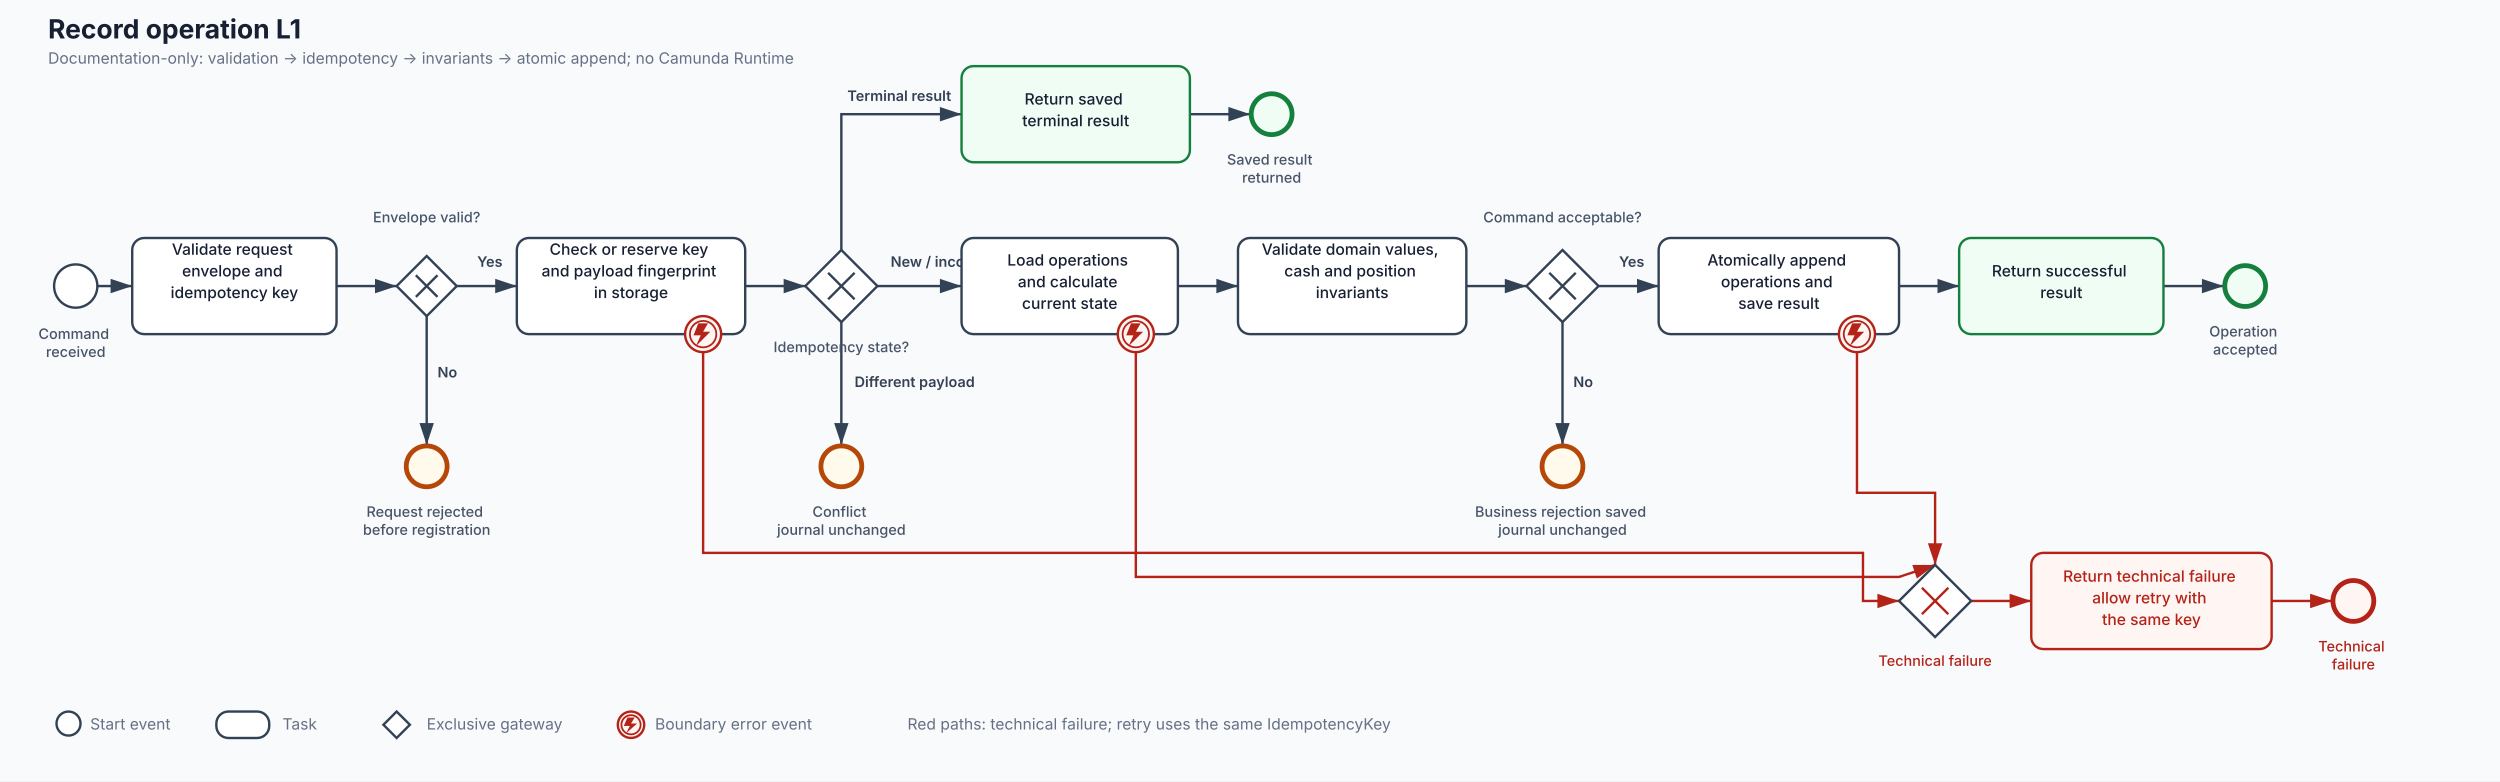
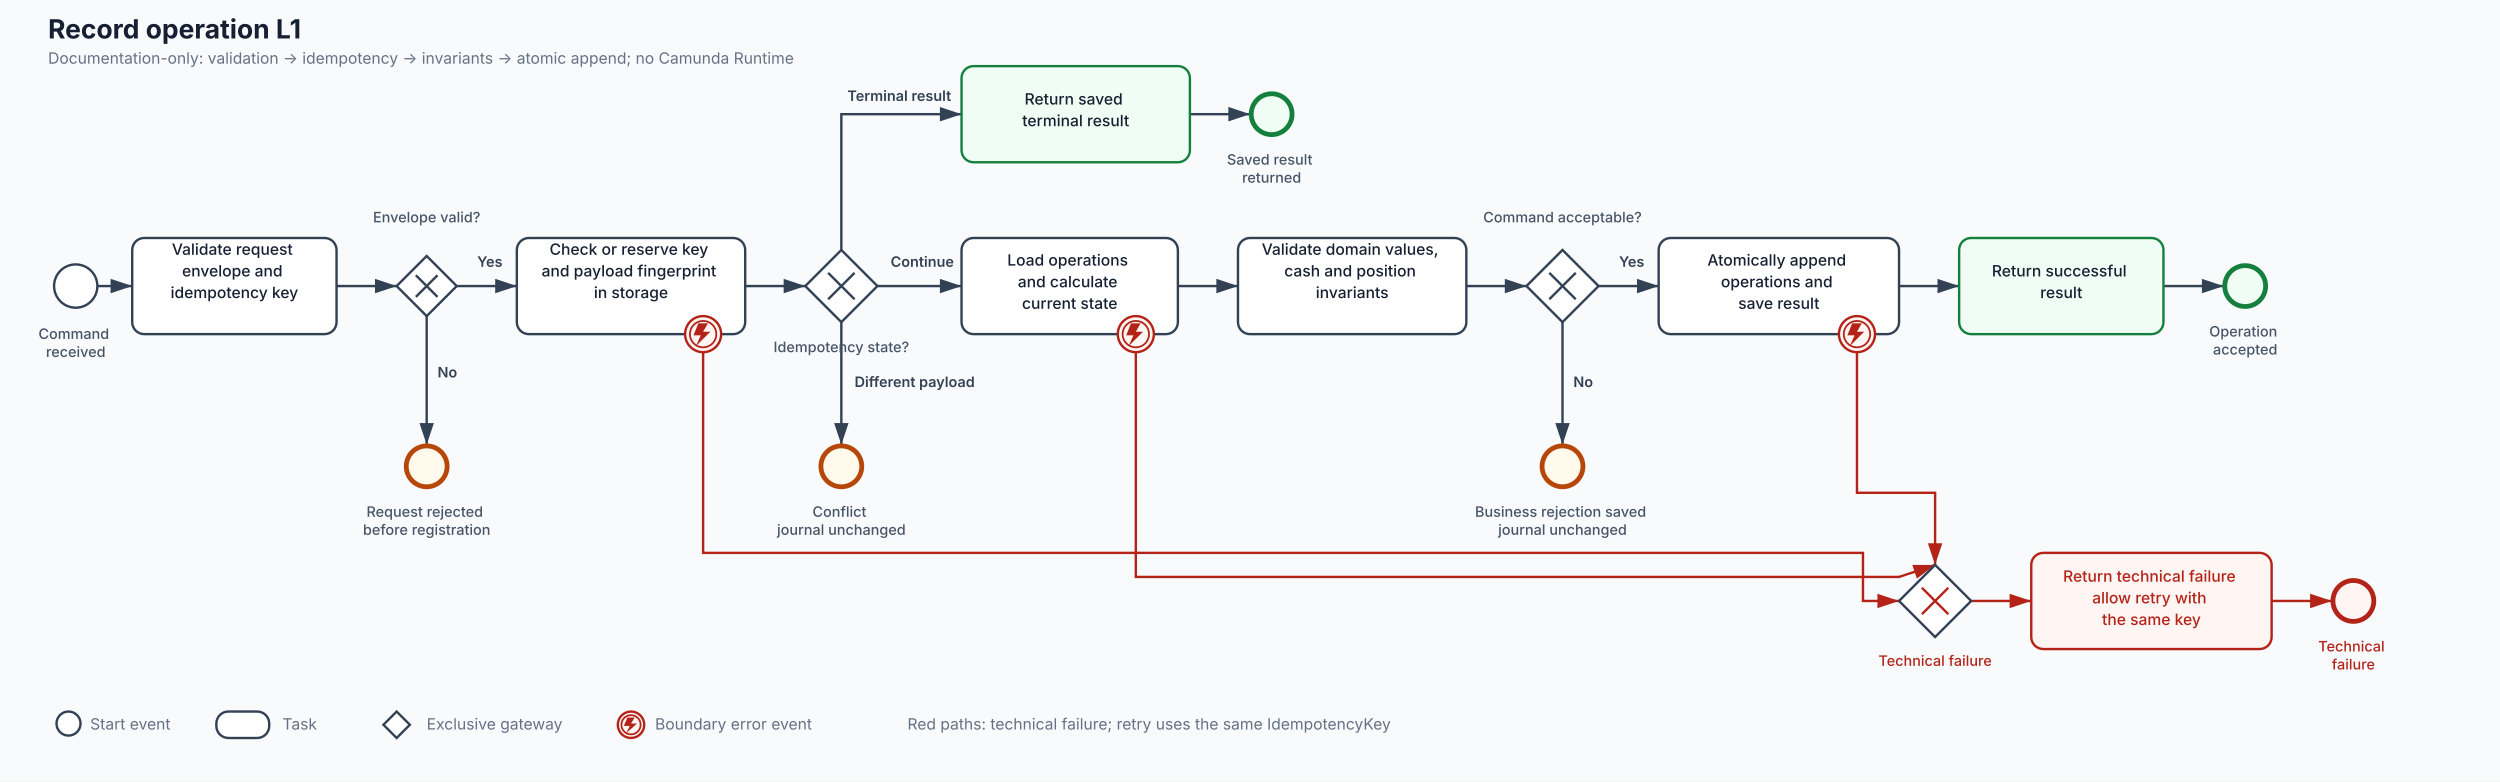
<svg xmlns="http://www.w3.org/2000/svg" width="2080" height="650" viewBox="0 0 2080 650" role="img" aria-labelledby="title description">
  <defs>
    <marker id="arrow" markerWidth="10" markerHeight="10" refX="9" refY="3" orient="auto" markerUnits="strokeWidth">
      <path d="M0,0 L0,6 L9,3 z" fill="#334155" />
    </marker>
    <marker id="arrow-technical" markerWidth="10" markerHeight="10" refX="9" refY="3" orient="auto" markerUnits="strokeWidth">
      <path d="M0,0 L0,6 L9,3 z" fill="#b42318" />
    </marker>
    <style>
      .title { font: 700 22px -apple-system, BlinkMacSystemFont, "Segoe UI", sans-serif; fill: #172033; }
      .subtitle { font: 400 13px -apple-system, BlinkMacSystemFont, "Segoe UI", sans-serif; fill: #667085; }
      .label { font: 500 13px -apple-system, BlinkMacSystemFont, "Segoe UI", sans-serif; fill: #172033; text-anchor: middle; }
      .small { font: 500 12px -apple-system, BlinkMacSystemFont, "Segoe UI", sans-serif; fill: #475467; text-anchor: middle; }
      .flow-label { font: 600 12px -apple-system, BlinkMacSystemFont, "Segoe UI", sans-serif; fill: #344054; }
      .task { fill: #ffffff; stroke: #334155; stroke-width: 2; rx: 10; }
      .task-success { fill: #f0fdf4; stroke: #15803d; stroke-width: 2; rx: 10; }
      .task-technical { fill: #fff5f3; stroke: #b42318; stroke-width: 2; rx: 10; }
      .gateway { fill: #ffffff; stroke: #334155; stroke-width: 2; }
      .event { fill: #ffffff; stroke: #334155; stroke-width: 2; }
      .end { fill: #ffffff; stroke: #334155; stroke-width: 4; }
      .end-success { fill: #f0fdf4; stroke: #15803d; stroke-width: 4; }
      .end-rejection { fill: #fffaeb; stroke: #b54708; stroke-width: 4; }
      .end-technical { fill: #fff5f3; stroke: #b42318; stroke-width: 4; }
      .flow { fill: none; stroke: #334155; stroke-width: 2; marker-end: url(#arrow); }
      .technical-flow { fill: none; stroke: #b42318; stroke-width: 2; marker-end: url(#arrow-technical); }
      .boundary-outer { fill: #fff5f3; stroke: #b42318; stroke-width: 2; }
      .boundary-inner { fill: none; stroke: #b42318; stroke-width: 1.5; }
      .technical-text { fill: #b42318; }
    </style>
  </defs>
  <rect width="2080" height="650" fill="#f8fafc" />
  <text x="40" y="32" class="title">Record operation L1</text>
  <text x="40" y="53" class="subtitle">Documentation-only: validation → idempotency → invariants → atomic append; no Camunda Runtime</text>
  <path class="flow" d="M81 238 H110" />
  <path class="flow" d="M280 238 H330" />
  <path class="flow" d="M380 238 H430" />
  <path class="flow" d="M355 263 V370" />
  <path class="flow" d="M620 238 H670" />
  <path class="flow" d="M730 238 H800" />
  <path class="flow" d="M700 208 V95 H800" />
  <path class="flow" d="M700 268 V370" />
  <path class="flow" d="M990 95 H1040" />
  <path class="flow" d="M980 238 H1030" />
  <path class="flow" d="M1220 238 H1270" />
  <path class="flow" d="M1330 238 H1380" />
  <path class="flow" d="M1300 268 V370" />
  <path class="flow" d="M1580 238 H1630" />
  <path class="flow" d="M1800 238 H1850" />
  <path class="technical-flow" d="M585 293 V460 H1550 V500 H1580" />
  <path class="technical-flow" d="M945 293 V480 H1580 L1610 470" />
  <path class="technical-flow" d="M1545 293 V410 H1610 V470" />
  <path class="technical-flow" d="M1640 500 H1690" />
  <path class="technical-flow" d="M1890 500 H1940" />
  <circle class="event" cx="63" cy="238" r="18" />
  <text x="63" y="282" class="small">
    <tspan x="63">Command</tspan>
    <tspan x="63" dy="15">received</tspan>
  </text>
  <rect class="task" x="110" y="198" width="170" height="80" />
  <text x="195" y="212" class="label">
    <tspan x="195">Validate request</tspan>
    <tspan x="195" dy="18">envelope and</tspan>
    <tspan x="195" dy="18">idempotency key</tspan>
  </text>
  <path class="gateway" d="M355 213 L380 238 L355 263 L330 238 Z" />
  <path d="M346 229 L364 247 M364 229 L346 247" stroke="#334155" stroke-width="2" />
  <text x="355" y="185" class="small">Envelope valid?</text>
  <text x="397" y="222" class="flow-label">Yes</text>
  <text x="364" y="314" class="flow-label">No</text>
  <circle class="end-rejection" cx="355" cy="388" r="17" />
  <text x="355" y="430" class="small">
    <tspan x="355">Request rejected</tspan>
    <tspan x="355" dy="15">before registration</tspan>
  </text>
  <rect class="task" x="430" y="198" width="190" height="80" />
  <text x="525" y="212" class="label">
    <tspan x="525">Check or reserve key</tspan>
    <tspan x="525" dy="18">and payload fingerprint</tspan>
    <tspan x="525" dy="18">in storage</tspan>
  </text>
  <circle class="boundary-outer" cx="585" cy="278" r="15" />
  <circle class="boundary-inner" cx="585" cy="278" r="11" />
  <path d="M581 269 L589 269 L585 276 L591 276 L579 288 L583 279 L577 279 Z" fill="#b42318" />
  <path class="gateway" d="M700 208 L730 238 L700 268 L670 238 Z" />
  <path d="M689 227 L711 249 M711 227 L689 249" stroke="#334155" stroke-width="2" />
  <text x="700" y="293" class="small">Idempotency state?</text>
-   <text x="741" y="222" class="flow-label">New / incomplete</text>
+   <text x="741" y="222" class="flow-label">Continue</text>
  <text x="705" y="84" class="flow-label">Terminal result</text>
  <text x="711" y="322" class="flow-label">Different payload</text>
  <rect class="task-success" x="800" y="55" width="190" height="80" />
  <text x="895" y="87" class="label">
    <tspan x="895">Return saved</tspan>
    <tspan x="895" dy="18">terminal result</tspan>
  </text>
  <circle class="end-success" cx="1058" cy="95" r="17" />
  <text x="1058" y="137" class="small">
    <tspan x="1058">Saved result</tspan>
    <tspan x="1058" dy="15">returned</tspan>
  </text>
  <circle class="end-rejection" cx="700" cy="388" r="17" />
  <text x="700" y="430" class="small">
    <tspan x="700">Conflict</tspan>
    <tspan x="700" dy="15">journal unchanged</tspan>
  </text>
  <rect class="task" x="800" y="198" width="180" height="80" />
  <text x="890" y="221" class="label">
    <tspan x="890">Load operations</tspan>
    <tspan x="890" dy="18">and calculate</tspan>
    <tspan x="890" dy="18">current state</tspan>
  </text>
  <circle class="boundary-outer" cx="945" cy="278" r="15" />
  <circle class="boundary-inner" cx="945" cy="278" r="11" />
  <path d="M941 269 L949 269 L945 276 L951 276 L939 288 L943 279 L937 279 Z" fill="#b42318" />
  <rect class="task" x="1030" y="198" width="190" height="80" />
  <text x="1125" y="212" class="label">
    <tspan x="1125">Validate domain values,</tspan>
    <tspan x="1125" dy="18">cash and position</tspan>
    <tspan x="1125" dy="18">invariants</tspan>
  </text>
  <path class="gateway" d="M1300 208 L1330 238 L1300 268 L1270 238 Z" />
  <path d="M1289 227 L1311 249 M1311 227 L1289 249" stroke="#334155" stroke-width="2" />
  <text x="1300" y="185" class="small">Command acceptable?</text>
  <text x="1347" y="222" class="flow-label">Yes</text>
  <text x="1309" y="322" class="flow-label">No</text>
  <circle class="end-rejection" cx="1300" cy="388" r="17" />
  <text x="1300" y="430" class="small">
    <tspan x="1300">Business rejection saved</tspan>
    <tspan x="1300" dy="15">journal unchanged</tspan>
  </text>
  <rect class="task" x="1380" y="198" width="200" height="80" />
  <text x="1480" y="221" class="label">
    <tspan x="1480">Atomically append</tspan>
    <tspan x="1480" dy="18">operations and</tspan>
    <tspan x="1480" dy="18">save result</tspan>
  </text>
  <circle class="boundary-outer" cx="1545" cy="278" r="15" />
  <circle class="boundary-inner" cx="1545" cy="278" r="11" />
  <path d="M1541 269 L1549 269 L1545 276 L1551 276 L1539 288 L1543 279 L1537 279 Z" fill="#b42318" />
  <rect class="task-success" x="1630" y="198" width="170" height="80" />
  <text x="1715" y="230" class="label">
    <tspan x="1715">Return successful</tspan>
    <tspan x="1715" dy="18">result</tspan>
  </text>
  <circle class="end-success" cx="1868" cy="238" r="17" />
  <text x="1868" y="280" class="small">
    <tspan x="1868">Operation</tspan>
    <tspan x="1868" dy="15">accepted</tspan>
  </text>
  <path class="gateway" d="M1610 470 L1640 500 L1610 530 L1580 500 Z" />
  <path d="M1599 489 L1621 511 M1621 489 L1599 511" stroke="#b42318" stroke-width="2" />
  <text x="1610" y="554" class="small technical-text">Technical failure</text>
  <rect class="task-technical" x="1690" y="460" width="200" height="80" />
  <text x="1790" y="484" class="label technical-text">
    <tspan x="1790">Return technical failure</tspan>
    <tspan x="1790" dy="18">allow retry with</tspan>
    <tspan x="1790" dy="18">the same key</tspan>
  </text>
  <circle class="end-technical" cx="1958" cy="500" r="17" />
  <text x="1958" y="542" class="small technical-text">
    <tspan x="1958">Technical</tspan>
    <tspan x="1958" dy="15">failure</tspan>
  </text>
  <g transform="translate(45 590)">
    <circle class="event" cx="12" cy="12" r="10" />
    <text x="30" y="17" class="subtitle">Start event</text>
    <rect class="task" x="135" y="2" width="44" height="22" />
    <text x="190" y="17" class="subtitle">Task</text>
    <path class="gateway" d="M285 2 L296 13 L285 24 L274 13 Z" />
    <text x="310" y="17" class="subtitle">Exclusive gateway</text>
    <circle class="boundary-outer" cx="480" cy="13" r="11" />
    <circle class="boundary-inner" cx="480" cy="13" r="8" />
    <path d="M477 7 L483 7 L480 12 L485 12 L476 20 L479 14 L474 14 Z" fill="#b42318" />
    <text x="500" y="17" class="subtitle">Boundary error event</text>
    <text x="710" y="17" class="subtitle">Red paths: technical failure; retry uses the same IdempotencyKey</text>
  </g>
</svg>
